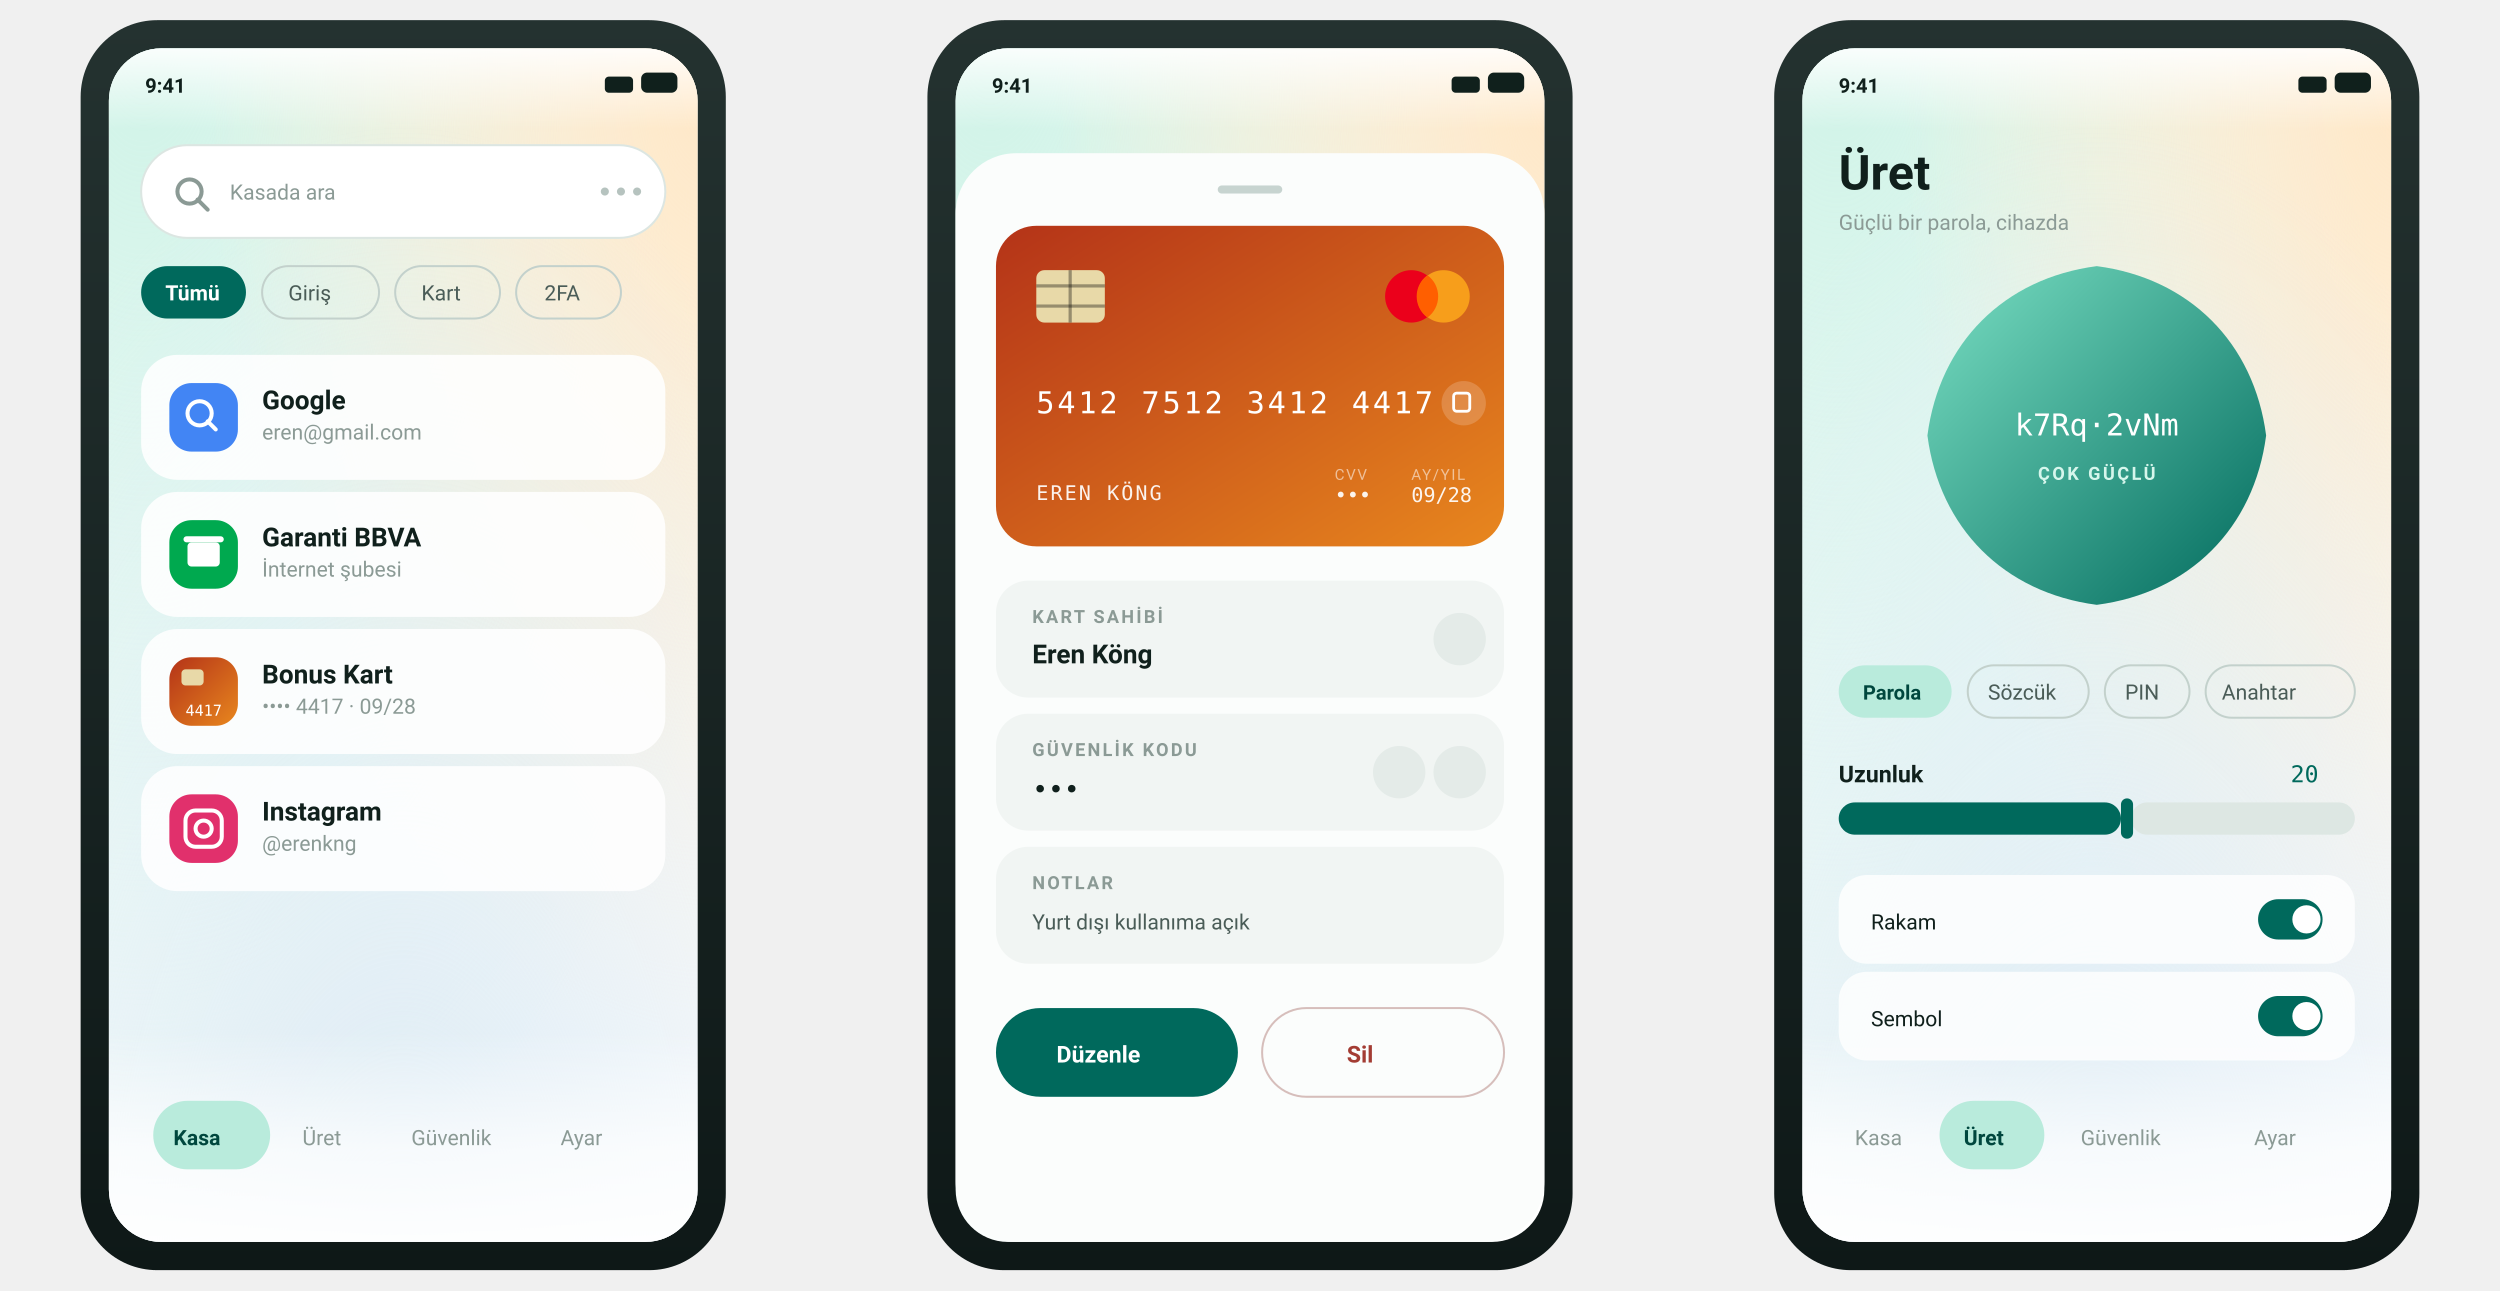
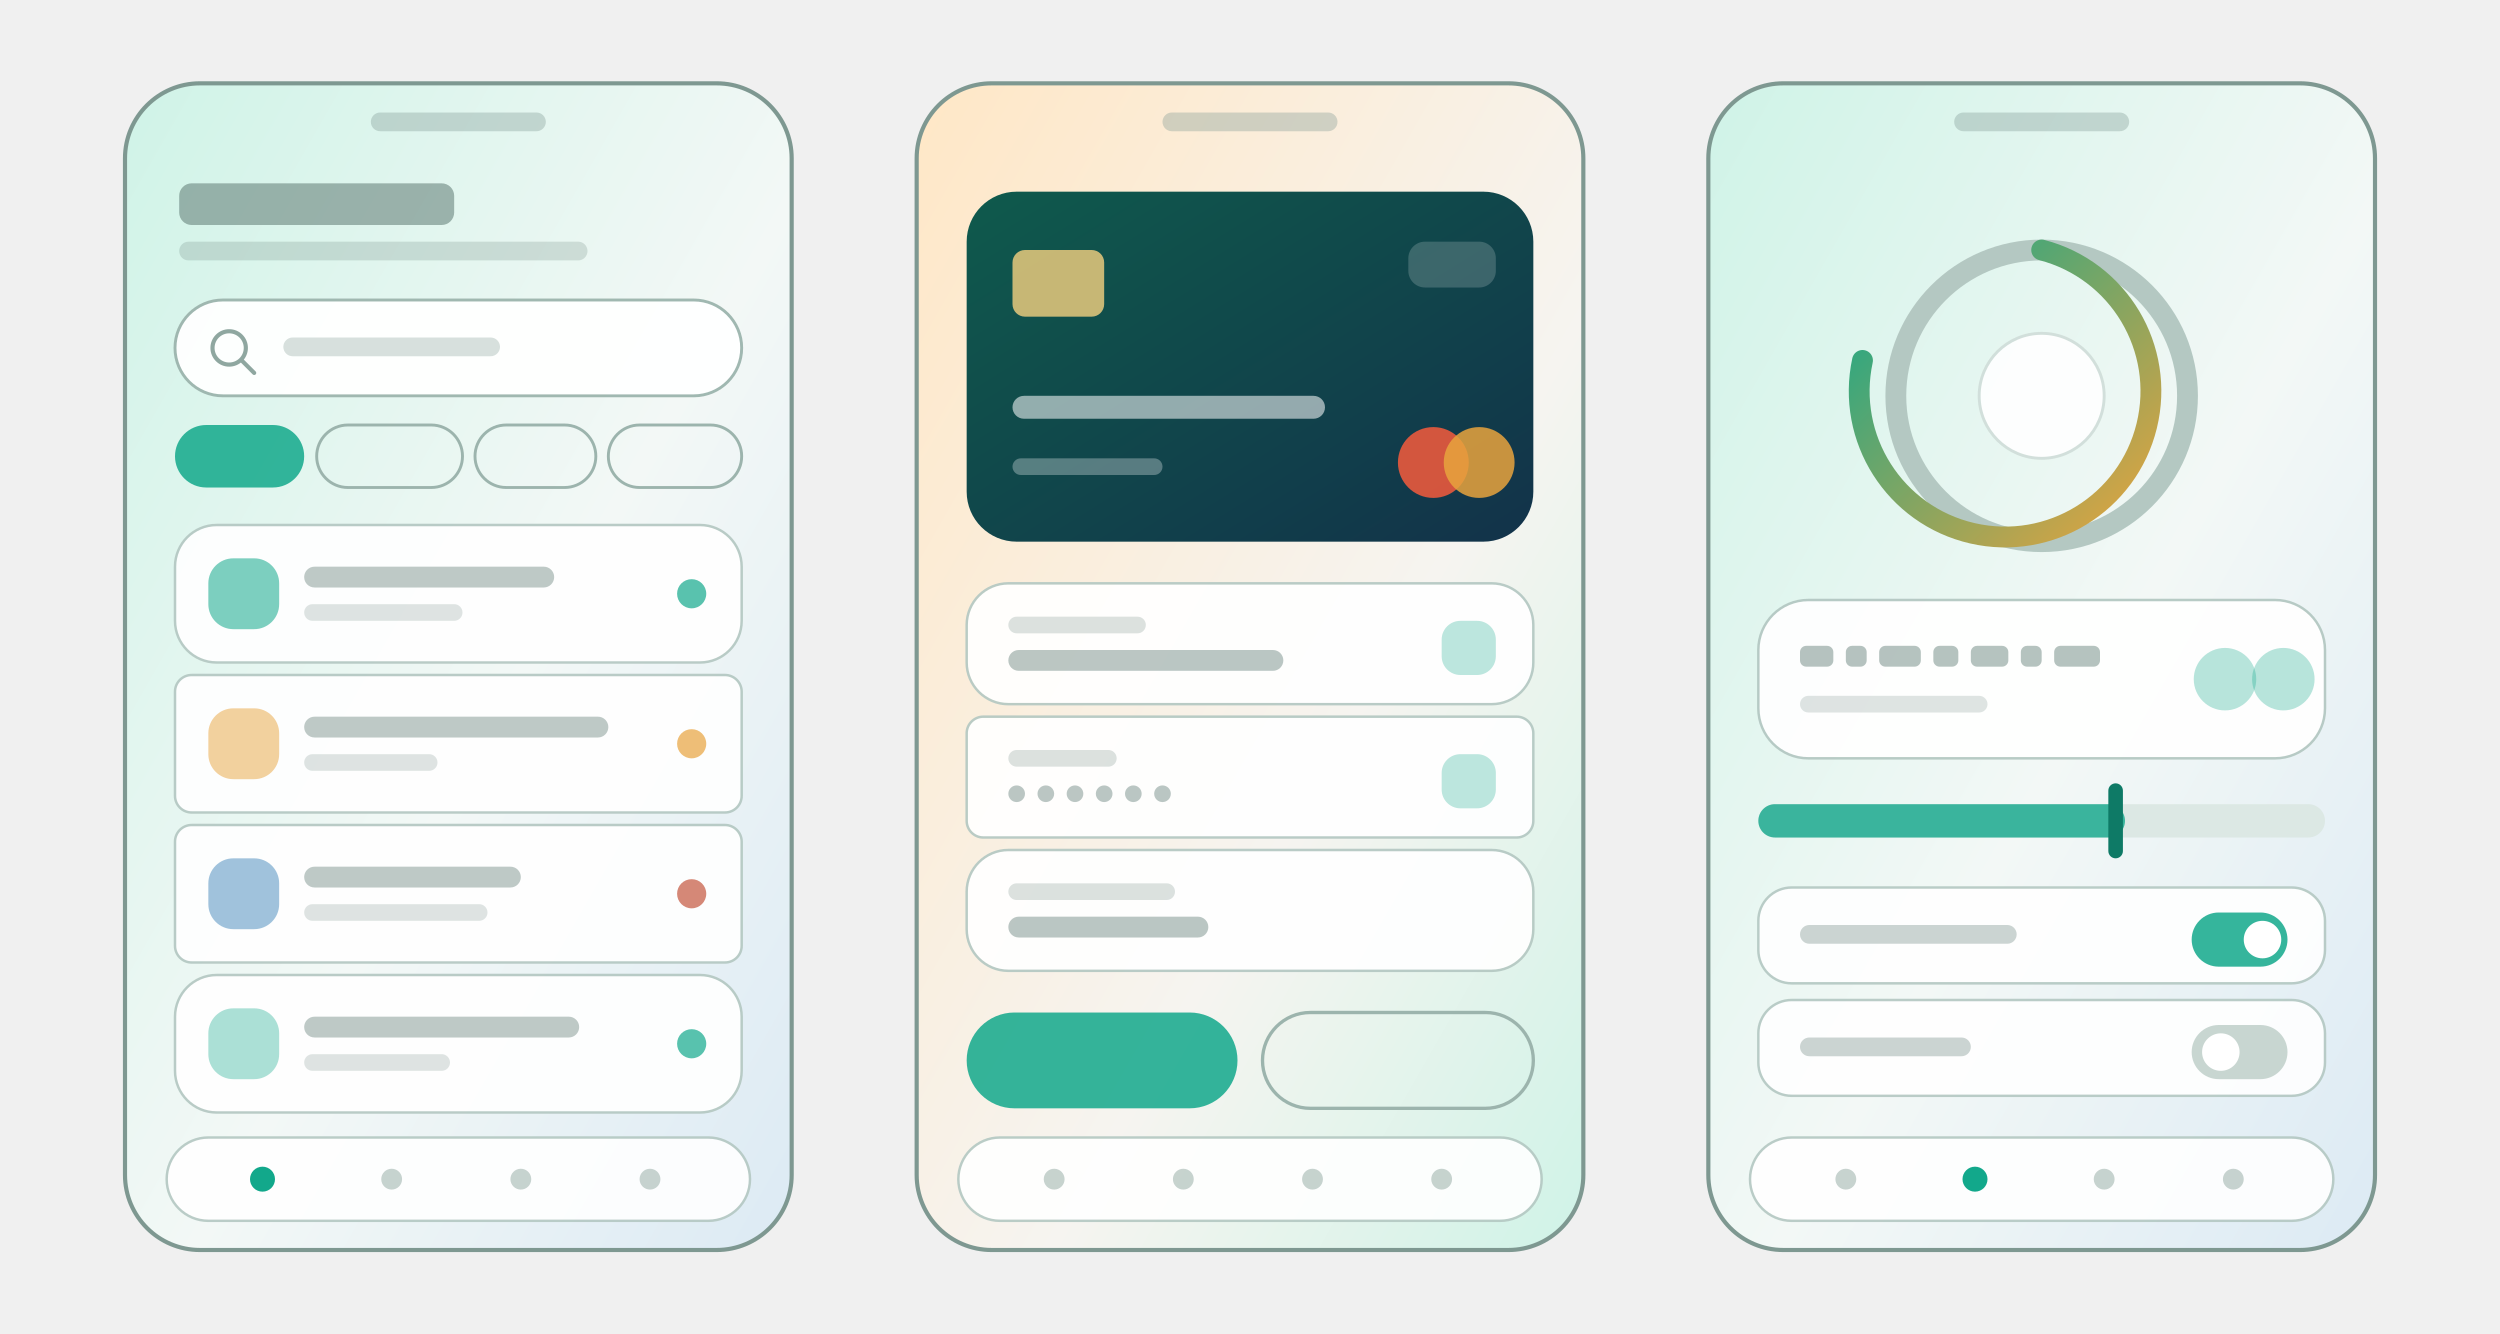
- <svg xmlns="http://www.w3.org/2000/svg" font-family="Segoe UI, Roboto, Helvetica Neue, Arial, sans-serif" width="1240" height="640" viewBox="0 0 1240 640" role="img" aria-label="Kasa'nın üç ekranı: kasa listesi, kart ayrıntısı, üreteç">
+ <svg xmlns="http://www.w3.org/2000/svg" viewBox="0 0 1200 640" width="1200" height="640" role="img" aria-label="Uygulama ekranlarının yazısız taslağı">
  <defs>
-     <linearGradient id="bezel" x1="0" y1="0" x2="0" y2="1">
-       <stop offset="0" stop-color="#243230" />
-       <stop offset="1" stop-color="#0E1817" />
+     <linearGradient id="g1" x1="0" y1="0" x2="1" y2="1">
+       <stop offset="0" stop-color="#CFF3E7" />
+       <stop offset="0.55" stop-color="#F3F8F6" />
+       <stop offset="1" stop-color="#DCEAF4" />
    </linearGradient>
-     <radialGradient id="gJade" cx="0.06" cy="-0.02" r="1.1">
-       <stop offset="0" stop-color="#CFF3E7" />
-       <stop offset="1" stop-color="#CFF3E7" stop-opacity="0" />
-     </radialGradient>
-     <radialGradient id="gAmber" cx="1.02" cy="0.02" r="0.85">
+     <linearGradient id="g2" x1="0" y1="0" x2="1" y2="1">
      <stop offset="0" stop-color="#FFE7C6" />
-       <stop offset="1" stop-color="#FFE7C6" stop-opacity="0" />
-     </radialGradient>
-     <radialGradient id="gBlue" cx="0.5" cy="1.06" r="1">
-       <stop offset="0" stop-color="#DCEAF4" />
-       <stop offset="1" stop-color="#DCEAF4" stop-opacity="0" />
-     </radialGradient>
-     <linearGradient id="mcCard" x1="0" y1="0" x2="1" y2="1">
-       <stop offset="0" stop-color="#B43318" />
-       <stop offset="1" stop-color="#E8871E" />
+       <stop offset="0.6" stop-color="#F6F4F0" />
+       <stop offset="1" stop-color="#CFF3E7" />
    </linearGradient>
-     <linearGradient id="dialRing" x1="0" y1="0" x2="1" y2="1">
-       <stop offset="0" stop-color="#7BE0C4" />
-       <stop offset="1" stop-color="#00695C" />
+     <linearGradient id="card" x1="0" y1="0" x2="1" y2="1">
+       <stop offset="0" stop-color="#0F5A4C" />
+       <stop offset="1" stop-color="#12324A" />
    </linearGradient>
-     <linearGradient id="navGlass" x1="0" y1="0" x2="0" y2="1">
-       <stop offset="0" stop-color="#FFFFFF" stop-opacity="0" />
-       <stop offset="0.55" stop-color="#FFFFFF" stop-opacity="0.72" />
-       <stop offset="1" stop-color="#FFFFFF" stop-opacity="0.94" />
+     <linearGradient id="dial" x1="0" y1="0" x2="1" y2="1">
+       <stop offset="0" stop-color="#12A88B" />
+       <stop offset="1" stop-color="#E8A33D" />
    </linearGradient>
-     <linearGradient id="statusGlass" x1="0" y1="0" x2="0" y2="1">
-       <stop offset="0" stop-color="#FFFFFF" stop-opacity="0.88" />
-       <stop offset="1" stop-color="#FFFFFF" stop-opacity="0" />
-     </linearGradient>
-     <clipPath id="s1">
-       <rect x="54" y="24" width="292" height="592" rx="26" />
-     </clipPath>
-     <clipPath id="s2">
-       <rect x="474" y="24" width="292" height="592" rx="26" />
-     </clipPath>
-     <clipPath id="s3">
-       <rect x="894" y="24" width="292" height="592" rx="26" />
-     </clipPath>
  </defs>
-   <rect x="40" y="10" width="320" height="620" rx="38" fill="url(#bezel)" />
-   <g clip-path="url(#s1)">
-     <rect x="54" y="24" width="292" height="592" fill="#FFFFFF" />
-     <rect x="54" y="24" width="292" height="592" fill="url(#gJade)" />
-     <rect x="54" y="24" width="292" height="592" fill="url(#gAmber)" />
-     <rect x="54" y="24" width="292" height="592" fill="url(#gBlue)" />
-     <rect x="70" y="72" width="260" height="46" rx="23" fill="#FFFFFF" stroke="#DCE6E2" />
-     <circle cx="94" cy="95" r="6" fill="none" stroke="#8B9A95" stroke-width="2" />
-     <line x1="98" y1="99" x2="103" y2="104" stroke="#8B9A95" stroke-width="2" stroke-linecap="round" />
-     <text font-size="10.5" fill="#8B9A95" x="114" y="99">Kasada ara</text>
-     <g fill="#B6C3BF">
-       <circle cx="300" cy="95" r="2" />
-       <circle cx="308" cy="95" r="2" />
-       <circle cx="316" cy="95" r="2" />
+   <g fill="none" stroke="#8FA7A0" stroke-width="1.4">
+     <g transform="translate(60 40)">
+       <rect x="0" y="0" width="320" height="560" rx="36" fill="url(#g1)" stroke="#7E9891" stroke-width="2" />
+       <rect x="118" y="14" width="84" height="9" rx="4.5" fill="#7E9891" stroke="none" opacity="0.35" />
+       <rect x="26" y="48" width="132" height="20" rx="6" fill="#5E7A73" stroke="none" opacity="0.55" />
+       <rect x="26" y="76" width="196" height="9" rx="4.5" fill="#5E7A73" stroke="none" opacity="0.22" />
+       <rect x="24" y="104" width="272" height="46" rx="23" fill="#FFFFFF" stroke="#9CB4AD" stroke-width="1.4" opacity="0.95" />
+       <circle cx="50" cy="127" r="8" fill="none" stroke="#8FA7A0" stroke-width="2" />
+       <line x1="56" y1="133" x2="62" y2="139" stroke="#8FA7A0" stroke-width="2" stroke-linecap="round" />
+       <rect x="76" y="122" width="104" height="9" rx="4.5" fill="#8FA7A0" stroke="none" opacity="0.35" />
+       <rect x="24" y="164" width="62" height="30" rx="15" fill="#12A88B" stroke="none" opacity="0.85" />
+       <rect x="92" y="164" width="70" height="30" rx="15" fill="none" stroke="#9CB4AD" stroke-width="1.4" />
+       <rect x="168" y="164" width="58" height="30" rx="15" fill="none" stroke="#9CB4AD" stroke-width="1.4" />
+       <rect x="232" y="164" width="64" height="30" rx="15" fill="none" stroke="#9CB4AD" stroke-width="1.4" />
+       <g>
+         <rect x="24" y="212" width="272" height="66" rx="20" fill="#FFFFFF" stroke="#B4C8C2" stroke-width="1.2" opacity="0.92" />
+         <rect x="40" y="228" width="34" height="34" rx="12" fill="#12A88B" stroke="none" opacity="0.55" />
+         <rect x="86" y="232" width="120" height="10" rx="5" fill="#5E7A73" stroke="none" opacity="0.4" />
+         <rect x="86" y="250" width="76" height="8" rx="4" fill="#5E7A73" stroke="none" opacity="0.2" />
+         <circle cx="272" cy="245" r="7" fill="#12A88B" stroke="none" opacity="0.7" />
+       </g>
+       <g>
+         <rect x="24" y="284" width="272" height="66" rx="8" fill="#FFFFFF" stroke="#B4C8C2" stroke-width="1.2" opacity="0.92" />
+         <rect x="40" y="300" width="34" height="34" rx="12" fill="#E8A33D" stroke="none" opacity="0.5" />
+         <rect x="86" y="304" width="146" height="10" rx="5" fill="#5E7A73" stroke="none" opacity="0.4" />
+         <rect x="86" y="322" width="64" height="8" rx="4" fill="#5E7A73" stroke="none" opacity="0.2" />
+         <circle cx="272" cy="317" r="7" fill="#E8A33D" stroke="none" opacity="0.7" />
+       </g>
+       <g>
+         <rect x="24" y="356" width="272" height="66" rx="8" fill="#FFFFFF" stroke="#B4C8C2" stroke-width="1.2" opacity="0.92" />
+         <rect x="40" y="372" width="34" height="34" rx="12" fill="#2E7BB4" stroke="none" opacity="0.45" />
+         <rect x="86" y="376" width="104" height="10" rx="5" fill="#5E7A73" stroke="none" opacity="0.4" />
+         <rect x="86" y="394" width="88" height="8" rx="4" fill="#5E7A73" stroke="none" opacity="0.2" />
+         <circle cx="272" cy="389" r="7" fill="#C4553D" stroke="none" opacity="0.7" />
+       </g>
+       <g>
+         <rect x="24" y="428" width="272" height="66" rx="20" fill="#FFFFFF" stroke="#B4C8C2" stroke-width="1.2" opacity="0.92" />
+         <rect x="40" y="444" width="34" height="34" rx="12" fill="#12A88B" stroke="none" opacity="0.35" />
+         <rect x="86" y="448" width="132" height="10" rx="5" fill="#5E7A73" stroke="none" opacity="0.4" />
+         <rect x="86" y="466" width="70" height="8" rx="4" fill="#5E7A73" stroke="none" opacity="0.2" />
+         <circle cx="272" cy="461" r="7" fill="#12A88B" stroke="none" opacity="0.7" />
+       </g>
+       <rect x="20" y="506" width="280" height="40" rx="20" fill="#FFFFFF" stroke="#B4C8C2" stroke-width="1.2" opacity="0.9" />
+       <circle cx="66" cy="526" r="6" fill="#12A88B" stroke="none" />
+       <circle cx="128" cy="526" r="5" fill="#8FA7A0" stroke="none" opacity="0.5" />
+       <circle cx="190" cy="526" r="5" fill="#8FA7A0" stroke="none" opacity="0.5" />
+       <circle cx="252" cy="526" r="5" fill="#8FA7A0" stroke="none" opacity="0.5" />
    </g>
-     <rect x="70" y="132" width="52" height="26" rx="13" fill="#00695C" />
-     <text x="82" y="149" font-size="10.5" font-weight="600" fill="#FFFFFF">Tümü</text>
-     <rect x="130" y="132" width="58" height="26" rx="13" fill="none" stroke="#C3D1CC" />
-     <text font-size="10.5" fill="#4A5C57" x="143" y="149">Giriş</text>
-     <rect x="196" y="132" width="52" height="26" rx="13" fill="none" stroke="#C3D1CC" />
-     <text font-size="10.5" fill="#4A5C57" x="209" y="149">Kart</text>
-     <rect x="256" y="132" width="52" height="26" rx="13" fill="none" stroke="#C3D1CC" />
-     <text font-size="10.5" fill="#4A5C57" x="270" y="149">2FA</text>
-     <g>
-       <rect x="70" y="176" width="260" height="62" rx="18" fill="#FFFFFF" fill-opacity="0.86" />
-       <rect x="84" y="190" width="34" height="34" rx="11" fill="#4285F4" />
-       <circle cx="99" cy="205" r="6" fill="none" stroke="#FFFFFF" stroke-width="2" />
-       <line x1="103" y1="209" x2="107" y2="213" stroke="#FFFFFF" stroke-width="2" stroke-linecap="round" />
-       <text font-size="13" font-weight="600" fill="#10201C" x="130" y="203">Google</text>
-       <text font-size="10.5" fill="#8B9A95" x="130" y="218">eren@gmail.com</text>
+     <g transform="translate(440 40)">
+       <rect x="0" y="0" width="320" height="560" rx="36" fill="url(#g2)" stroke="#7E9891" stroke-width="2" />
+       <rect x="118" y="14" width="84" height="9" rx="4.5" fill="#7E9891" stroke="none" opacity="0.35" />
+       <rect x="24" y="52" width="272" height="168" rx="24" fill="url(#card)" stroke="none" />
+       <rect x="46" y="80" width="44" height="32" rx="6" fill="#E8C97D" stroke="none" opacity="0.85" />
+       <rect x="46" y="150" width="150" height="11" rx="5.5" fill="#FFFFFF" stroke="none" opacity="0.55" />
+       <rect x="46" y="180" width="72" height="8" rx="4" fill="#FFFFFF" stroke="none" opacity="0.3" />
+       <circle cx="248" cy="182" r="17" fill="#E8593D" stroke="none" opacity="0.9" />
+       <circle cx="270" cy="182" r="17" fill="#E8A33D" stroke="none" opacity="0.85" />
+       <rect x="236" y="76" width="42" height="22" rx="8" fill="#FFFFFF" stroke="none" opacity="0.18" />
+       <rect x="24" y="240" width="272" height="58" rx="20" fill="#FFFFFF" stroke="#B4C8C2" stroke-width="1.2" opacity="0.92" />
+       <rect x="44" y="256" width="66" height="8" rx="4" fill="#5E7A73" stroke="none" opacity="0.22" />
+       <rect x="44" y="272" width="132" height="10" rx="5" fill="#5E7A73" stroke="none" opacity="0.42" />
+       <rect x="252" y="258" width="26" height="26" rx="9" fill="#12A88B" stroke="none" opacity="0.28" />
+       <rect x="24" y="304" width="272" height="58" rx="8" fill="#FFFFFF" stroke="#B4C8C2" stroke-width="1.2" opacity="0.92" />
+       <rect x="44" y="320" width="52" height="8" rx="4" fill="#5E7A73" stroke="none" opacity="0.22" />
+       <g fill="#5E7A73" stroke="none" opacity="0.42">
+         <circle cx="48" cy="341" r="4" />
+         <circle cx="62" cy="341" r="4" />
+         <circle cx="76" cy="341" r="4" />
+         <circle cx="90" cy="341" r="4" />
+         <circle cx="104" cy="341" r="4" />
+         <circle cx="118" cy="341" r="4" />
+       </g>
+       <rect x="252" y="322" width="26" height="26" rx="9" fill="#12A88B" stroke="none" opacity="0.28" />
+       <rect x="24" y="368" width="272" height="58" rx="20" fill="#FFFFFF" stroke="#B4C8C2" stroke-width="1.2" opacity="0.92" />
+       <rect x="44" y="384" width="80" height="8" rx="4" fill="#5E7A73" stroke="none" opacity="0.22" />
+       <rect x="44" y="400" width="96" height="10" rx="5" fill="#5E7A73" stroke="none" opacity="0.42" />
+       <rect x="24" y="446" width="130" height="46" rx="23" fill="#12A88B" stroke="none" opacity="0.85" />
+       <rect x="166" y="446" width="130" height="46" rx="23" fill="none" stroke="#9CB4AD" stroke-width="1.6" />
+       <rect x="20" y="506" width="280" height="40" rx="20" fill="#FFFFFF" stroke="#B4C8C2" stroke-width="1.2" opacity="0.9" />
+       <circle cx="66" cy="526" r="5" fill="#8FA7A0" stroke="none" opacity="0.5" />
+       <circle cx="128" cy="526" r="5" fill="#8FA7A0" stroke="none" opacity="0.5" />
+       <circle cx="190" cy="526" r="5" fill="#8FA7A0" stroke="none" opacity="0.5" />
+       <circle cx="252" cy="526" r="5" fill="#8FA7A0" stroke="none" opacity="0.5" />
    </g>
-     <g>
-       <rect x="70" y="244" width="260" height="62" rx="18" fill="#FFFFFF" fill-opacity="0.86" />
-       <rect x="84" y="258" width="34" height="34" rx="11" fill="#00A94F" />
-       <rect x="93" y="269" width="16" height="12" rx="2" fill="#FFFFFF" />
-       <rect x="91" y="266" width="20" height="3" rx="1.5" fill="#FFFFFF" />
-       <text font-size="13" font-weight="600" fill="#10201C" x="130" y="271">Garanti BBVA</text>
-       <text font-size="10.5" fill="#8B9A95" x="130" y="286">İnternet şubesi</text>
-     </g>
-     <g>
-       <rect x="70" y="312" width="260" height="62" rx="18" fill="#FFFFFF" fill-opacity="0.86" />
-       <rect x="84" y="326" width="34" height="34" rx="11" fill="url(#mcCard)" />
-       <rect x="90" y="332" width="11" height="8" rx="2" fill="#E8D9A8" />
-       <text font-family="ui-monospace, Menlo, Consolas, monospace" x="92" y="355" font-size="7.5" fill="#FFFFFF">4417</text>
-       <text font-size="13" font-weight="600" fill="#10201C" x="130" y="339">Bonus Kart</text>
-       <text font-size="10.5" fill="#8B9A95" x="130" y="354">•••• 4417 · 09/28</text>
-     </g>
-     <g>
-       <rect x="70" y="380" width="260" height="62" rx="18" fill="#FFFFFF" fill-opacity="0.86" />
-       <rect x="84" y="394" width="34" height="34" rx="11" fill="#E1306C" />
-       <rect x="92" y="402" width="18" height="18" rx="5" fill="none" stroke="#FFFFFF" stroke-width="2" />
-       <circle cx="101" cy="411" r="4" fill="none" stroke="#FFFFFF" stroke-width="2" />
-       <text font-size="13" font-weight="600" fill="#10201C" x="130" y="407">Instagram</text>
-       <text font-size="10.5" fill="#8B9A95" x="130" y="422">@erenkng</text>
-     </g>
-     <rect x="54" y="512" width="292" height="104" fill="url(#navGlass)" />
-     <g>
-       <rect x="76" y="546" width="58" height="34" rx="17" fill="#B9EBDC" />
-       <text x="86" y="568" font-size="10.5" font-weight="700" fill="#00473E">Kasa</text>
-       <text font-size="10.5" fill="#8B9A95" x="150" y="568">Üret</text>
-       <text font-size="10.5" fill="#8B9A95" x="204" y="568">Güvenlik</text>
-       <text font-size="10.5" fill="#8B9A95" x="278" y="568">Ayar</text>
-     </g>
-     <rect x="54" y="24" width="292" height="40" fill="url(#statusGlass)" />
-     <text x="72" y="46" font-size="10" font-weight="600" fill="#10201C">9:41</text>
-     <g fill="#10201C">
-       <rect x="300" y="38" width="14" height="8" rx="2" />
-       <rect x="318" y="36" width="18" height="10" rx="3" />
-     </g>
-   </g>
-   <rect x="460" y="10" width="320" height="620" rx="38" fill="url(#bezel)" />
-   <g clip-path="url(#s2)">
-     <rect x="474" y="24" width="292" height="592" fill="#FFFFFF" />
-     <rect x="474" y="24" width="292" height="592" fill="url(#gJade)" />
-     <rect x="474" y="24" width="292" height="592" fill="url(#gAmber)" />
-     <rect x="474" y="76" width="292" height="540" rx="30" fill="#FBFDFC" />
-     <rect x="604" y="92" width="32" height="4" rx="2" fill="#C7D4D0" />
-     <rect x="494" y="112" width="252" height="159" rx="20" fill="url(#mcCard)" />
-     <rect x="514" y="134" width="34" height="26" rx="4" fill="#E8D9A8" />
-     <g fill="#000000" fill-opacity="0.35">
-       <rect x="514" y="141" width="34" height="1.6" />
-       <rect x="514" y="151" width="34" height="1.6" />
-       <rect x="530" y="134" width="1.6" height="26" />
-     </g>
-     <circle cx="700" cy="147" r="13" fill="#EB001B" />
-     <circle cx="716" cy="147" r="13" fill="#F79E1B" />
-     <path d="M708 136.5 a13 13 0 0 0 0 21 a13 13 0 0 0 0 -21 Z" fill="#FF5F00" />
-     <text font-family="ui-monospace, Menlo, Consolas, monospace" x="514" y="205" font-size="15" letter-spacing="1.4" fill="#FFFFFF">5412 7512 3412 4417</text>
-     <circle cx="726" cy="200" r="11" fill="#FFFFFF" fill-opacity="0.18" />
-     <rect x="721" y="195" width="8" height="9" rx="1.5" fill="none" stroke="#FFFFFF" stroke-width="1.4" />
-     <text font-family="ui-monospace, Menlo, Consolas, monospace" x="514" y="248" font-size="10" letter-spacing="1" fill="#FFFFFF" fill-opacity="0.92">EREN KÖNG</text>
-     <text x="662" y="238" font-size="7.5" letter-spacing="0.8" fill="#FFFFFF" fill-opacity="0.55">CVV</text>
-     <text font-family="ui-monospace, Menlo, Consolas, monospace" x="662" y="249" font-size="10" fill="#FFFFFF" fill-opacity="0.92">•••</text>
-     <text x="700" y="238" font-size="7.5" letter-spacing="0.8" fill="#FFFFFF" fill-opacity="0.55">AY/YIL</text>
-     <text font-family="ui-monospace, Menlo, Consolas, monospace" x="700" y="249" font-size="10" fill="#FFFFFF" fill-opacity="0.92">09/28</text>
-     <g>
-       <rect x="494" y="288" width="252" height="58" rx="16" fill="#F1F5F3" />
-       <text font-size="9" font-weight="700" letter-spacing="1.1" fill="#8B9A95" x="512" y="309">KART SAHİBİ</text>
-       <text font-size="13" font-weight="600" fill="#10201C" x="512" y="329">Eren Köng</text>
-       <circle cx="724" cy="317" r="13" fill="#E4EBE8" />
-     </g>
-     <g>
-       <rect x="494" y="354" width="252" height="58" rx="16" fill="#F1F5F3" />
-       <text font-size="9" font-weight="700" letter-spacing="1.1" fill="#8B9A95" x="512" y="375">GÜVENLİK KODU</text>
-       <text font-family="ui-monospace, Menlo, Consolas, monospace" fill="#10201C" x="512" y="396" font-size="13">•••</text>
-       <circle cx="694" cy="383" r="13" fill="#E4EBE8" />
-       <circle cx="724" cy="383" r="13" fill="#E4EBE8" />
-     </g>
-     <g>
-       <rect x="494" y="420" width="252" height="58" rx="16" fill="#F1F5F3" />
-       <text font-size="9" font-weight="700" letter-spacing="1.1" fill="#8B9A95" x="512" y="441">NOTLAR</text>
-       <text font-size="10.5" fill="#4A5C57" x="512" y="461">Yurt dışı kullanıma açık</text>
-     </g>
-     <rect x="494" y="500" width="120" height="44" rx="22" fill="#00695C" />
-     <text x="524" y="527" font-size="11.5" font-weight="600" fill="#FFFFFF">Düzenle</text>
-     <rect x="626" y="500" width="120" height="44" rx="22" fill="none" stroke="#D6BEBB" />
-     <text x="668" y="527" font-size="11.5" font-weight="600" fill="#A33C33">Sil</text>
-     <rect x="474" y="24" width="292" height="40" fill="url(#statusGlass)" />
-     <text x="492" y="46" font-size="10" font-weight="600" fill="#10201C">9:41</text>
-     <g fill="#10201C">
-       <rect x="720" y="38" width="14" height="8" rx="2" />
-       <rect x="738" y="36" width="18" height="10" rx="3" />
-     </g>
-   </g>
-   <rect x="880" y="10" width="320" height="620" rx="38" fill="url(#bezel)" />
-   <g clip-path="url(#s3)">
-     <rect x="894" y="24" width="292" height="592" fill="#FFFFFF" />
-     <rect x="894" y="24" width="292" height="592" fill="url(#gJade)" />
-     <rect x="894" y="24" width="292" height="592" fill="url(#gAmber)" />
-     <rect x="894" y="24" width="292" height="592" fill="url(#gBlue)" />
-     <text fill="#10201C" x="912" y="94" font-size="24" font-weight="700">Üret</text>
-     <text font-size="10.5" fill="#8B9A95" x="912" y="114">Güçlü bir parola, cihazda</text>
-     <g transform="translate(1040 216)">
-       <path fill="url(#dialRing)" d="         M 0 -84 C 46 -78 78 -46 84 0 C 78 46 46 78 0 84 C -46 78 -78 46 -84 0 C -78 -46 -46 -78 0 -84 Z" />
-       <text font-family="ui-monospace, Menlo, Consolas, monospace" x="0" y="0" font-size="15" text-anchor="middle" fill="#FFFFFF">k7Rq·2vNm</text>
-       <text x="0" y="22" font-size="9" font-weight="700" letter-spacing="1.2" text-anchor="middle" fill="#D6F6EC">ÇOK GÜÇLÜ</text>
-     </g>
-     <g>
-       <rect x="912" y="330" width="56" height="26" rx="13" fill="#B9EBDC" />
-       <text x="924" y="347" font-size="10" font-weight="700" fill="#00473E">Parola</text>
-       <rect x="976" y="330" width="60" height="26" rx="13" fill="none" stroke="#C3D1CC" />
-       <text font-size="10.5" fill="#4A5C57" x="986" y="347">Sözcük</text>
-       <rect x="1044" y="330" width="42" height="26" rx="13" fill="none" stroke="#C3D1CC" />
-       <text font-size="10.5" fill="#4A5C57" x="1054" y="347">PIN</text>
-       <rect x="1094" y="330" width="74" height="26" rx="13" fill="none" stroke="#C3D1CC" />
-       <text font-size="10.5" fill="#4A5C57" x="1102" y="347">Anahtar</text>
-     </g>
-     <text x="912" y="388" font-size="11.5" font-weight="600" fill="#10201C">Uzunluk</text>
-     <text font-family="ui-monospace, Menlo, Consolas, monospace" x="1150" y="388" font-size="11.5" text-anchor="end" fill="#00695C">20</text>
-     <rect x="912" y="398" width="140" height="16" rx="8" fill="#00695C" />
-     <rect x="1057" y="398" width="111" height="16" rx="8" fill="#DDE7E3" />
-     <rect x="1052" y="396" width="6" height="20" rx="3" fill="#00695C" />
-     <g>
-       <rect x="912" y="434" width="256" height="44" rx="14" fill="#FFFFFF" fill-opacity="0.8" />
-       <text font-size="10.5" fill="#10201C" x="928" y="461">Rakam</text>
-       <rect x="1120" y="446" width="32" height="20" rx="10" fill="#00695C" />
-       <circle cx="1144" cy="456" r="7" fill="#FFFFFF" />
-     </g>
-     <g>
-       <rect x="912" y="482" width="256" height="44" rx="14" fill="#FFFFFF" fill-opacity="0.8" />
-       <text font-size="10.5" fill="#10201C" x="928" y="509">Sembol</text>
-       <rect x="1120" y="494" width="32" height="20" rx="10" fill="#00695C" />
-       <circle cx="1144" cy="504" r="7" fill="#FFFFFF" />
-     </g>
-     <rect x="894" y="512" width="292" height="104" fill="url(#navGlass)" />
-     <g>
-       <text font-size="10.5" fill="#8B9A95" x="920" y="568">Kasa</text>
-       <rect x="962" y="546" width="52" height="34" rx="17" fill="#B9EBDC" />
-       <text x="974" y="568" font-size="10.5" font-weight="700" fill="#00473E">Üret</text>
-       <text font-size="10.5" fill="#8B9A95" x="1032" y="568">Güvenlik</text>
-       <text font-size="10.5" fill="#8B9A95" x="1118" y="568">Ayar</text>
-     </g>
-     <rect x="894" y="24" width="292" height="40" fill="url(#statusGlass)" />
-     <text x="912" y="46" font-size="10" font-weight="600" fill="#10201C">9:41</text>
-     <g fill="#10201C">
-       <rect x="1140" y="38" width="14" height="8" rx="2" />
-       <rect x="1158" y="36" width="18" height="10" rx="3" />
+     <g transform="translate(820 40)">
+       <rect x="0" y="0" width="320" height="560" rx="36" fill="url(#g1)" stroke="#7E9891" stroke-width="2" />
+       <rect x="118" y="14" width="84" height="9" rx="4.5" fill="#7E9891" stroke="none" opacity="0.35" />
+       <circle cx="160" cy="150" r="70" fill="none" stroke="#B4C8C2" stroke-width="10" />
+       <path d="M 160 80 A 70 70 0 1 1 74 133" fill="none" stroke="url(#dial)" stroke-width="10" stroke-linecap="round" />
+       <circle cx="160" cy="150" r="30" fill="#FFFFFF" stroke="#CFDDD8" stroke-width="1.4" opacity="0.9" />
+       <rect x="24" y="248" width="272" height="76" rx="24" fill="#FFFFFF" stroke="#B4C8C2" stroke-width="1.2" opacity="0.94" />
+       <g fill="#5E7A73" stroke="none" opacity="0.45">
+         <rect x="44" y="270" width="16" height="10" rx="3" />
+         <rect x="66" y="270" width="10" height="10" rx="3" />
+         <rect x="82" y="270" width="20" height="10" rx="3" />
+         <rect x="108" y="270" width="12" height="10" rx="3" />
+         <rect x="126" y="270" width="18" height="10" rx="3" />
+         <rect x="150" y="270" width="10" height="10" rx="3" />
+         <rect x="166" y="270" width="22" height="10" rx="3" />
+       </g>
+       <rect x="44" y="294" width="90" height="8" rx="4" fill="#5E7A73" stroke="none" opacity="0.2" />
+       <circle cx="248" cy="286" r="15" fill="#12A88B" stroke="none" opacity="0.3" />
+       <circle cx="276" cy="286" r="15" fill="#12A88B" stroke="none" opacity="0.3" />
+       <rect x="24" y="346" width="272" height="16" rx="8" fill="#DCE8E4" stroke="none" />
+       <rect x="24" y="346" width="176" height="16" rx="8" fill="#12A88B" stroke="none" opacity="0.8" />
+       <rect x="192" y="336" width="7" height="36" rx="3.5" fill="#0E7A66" stroke="none" />
+       <g>
+         <rect x="24" y="386" width="272" height="46" rx="16" fill="#FFFFFF" stroke="#B4C8C2" stroke-width="1.2" opacity="0.9" />
+         <rect x="44" y="404" width="104" height="9" rx="4.5" fill="#5E7A73" stroke="none" opacity="0.32" />
+         <rect x="232" y="398" width="46" height="26" rx="13" fill="#12A88B" stroke="none" opacity="0.85" />
+         <circle cx="266" cy="411" r="9" fill="#FFFFFF" stroke="none" />
+       </g>
+       <g>
+         <rect x="24" y="440" width="272" height="46" rx="16" fill="#FFFFFF" stroke="#B4C8C2" stroke-width="1.2" opacity="0.9" />
+         <rect x="44" y="458" width="82" height="9" rx="4.5" fill="#5E7A73" stroke="none" opacity="0.32" />
+         <rect x="232" y="452" width="46" height="26" rx="13" fill="#C8D6D1" stroke="none" />
+         <circle cx="246" cy="465" r="9" fill="#FFFFFF" stroke="none" />
+       </g>
+       <rect x="20" y="506" width="280" height="40" rx="20" fill="#FFFFFF" stroke="#B4C8C2" stroke-width="1.2" opacity="0.9" />
+       <circle cx="66" cy="526" r="5" fill="#8FA7A0" stroke="none" opacity="0.5" />
+       <circle cx="128" cy="526" r="6" fill="#12A88B" stroke="none" />
+       <circle cx="190" cy="526" r="5" fill="#8FA7A0" stroke="none" opacity="0.5" />
+       <circle cx="252" cy="526" r="5" fill="#8FA7A0" stroke="none" opacity="0.5" />
    </g>
  </g>
</svg>
